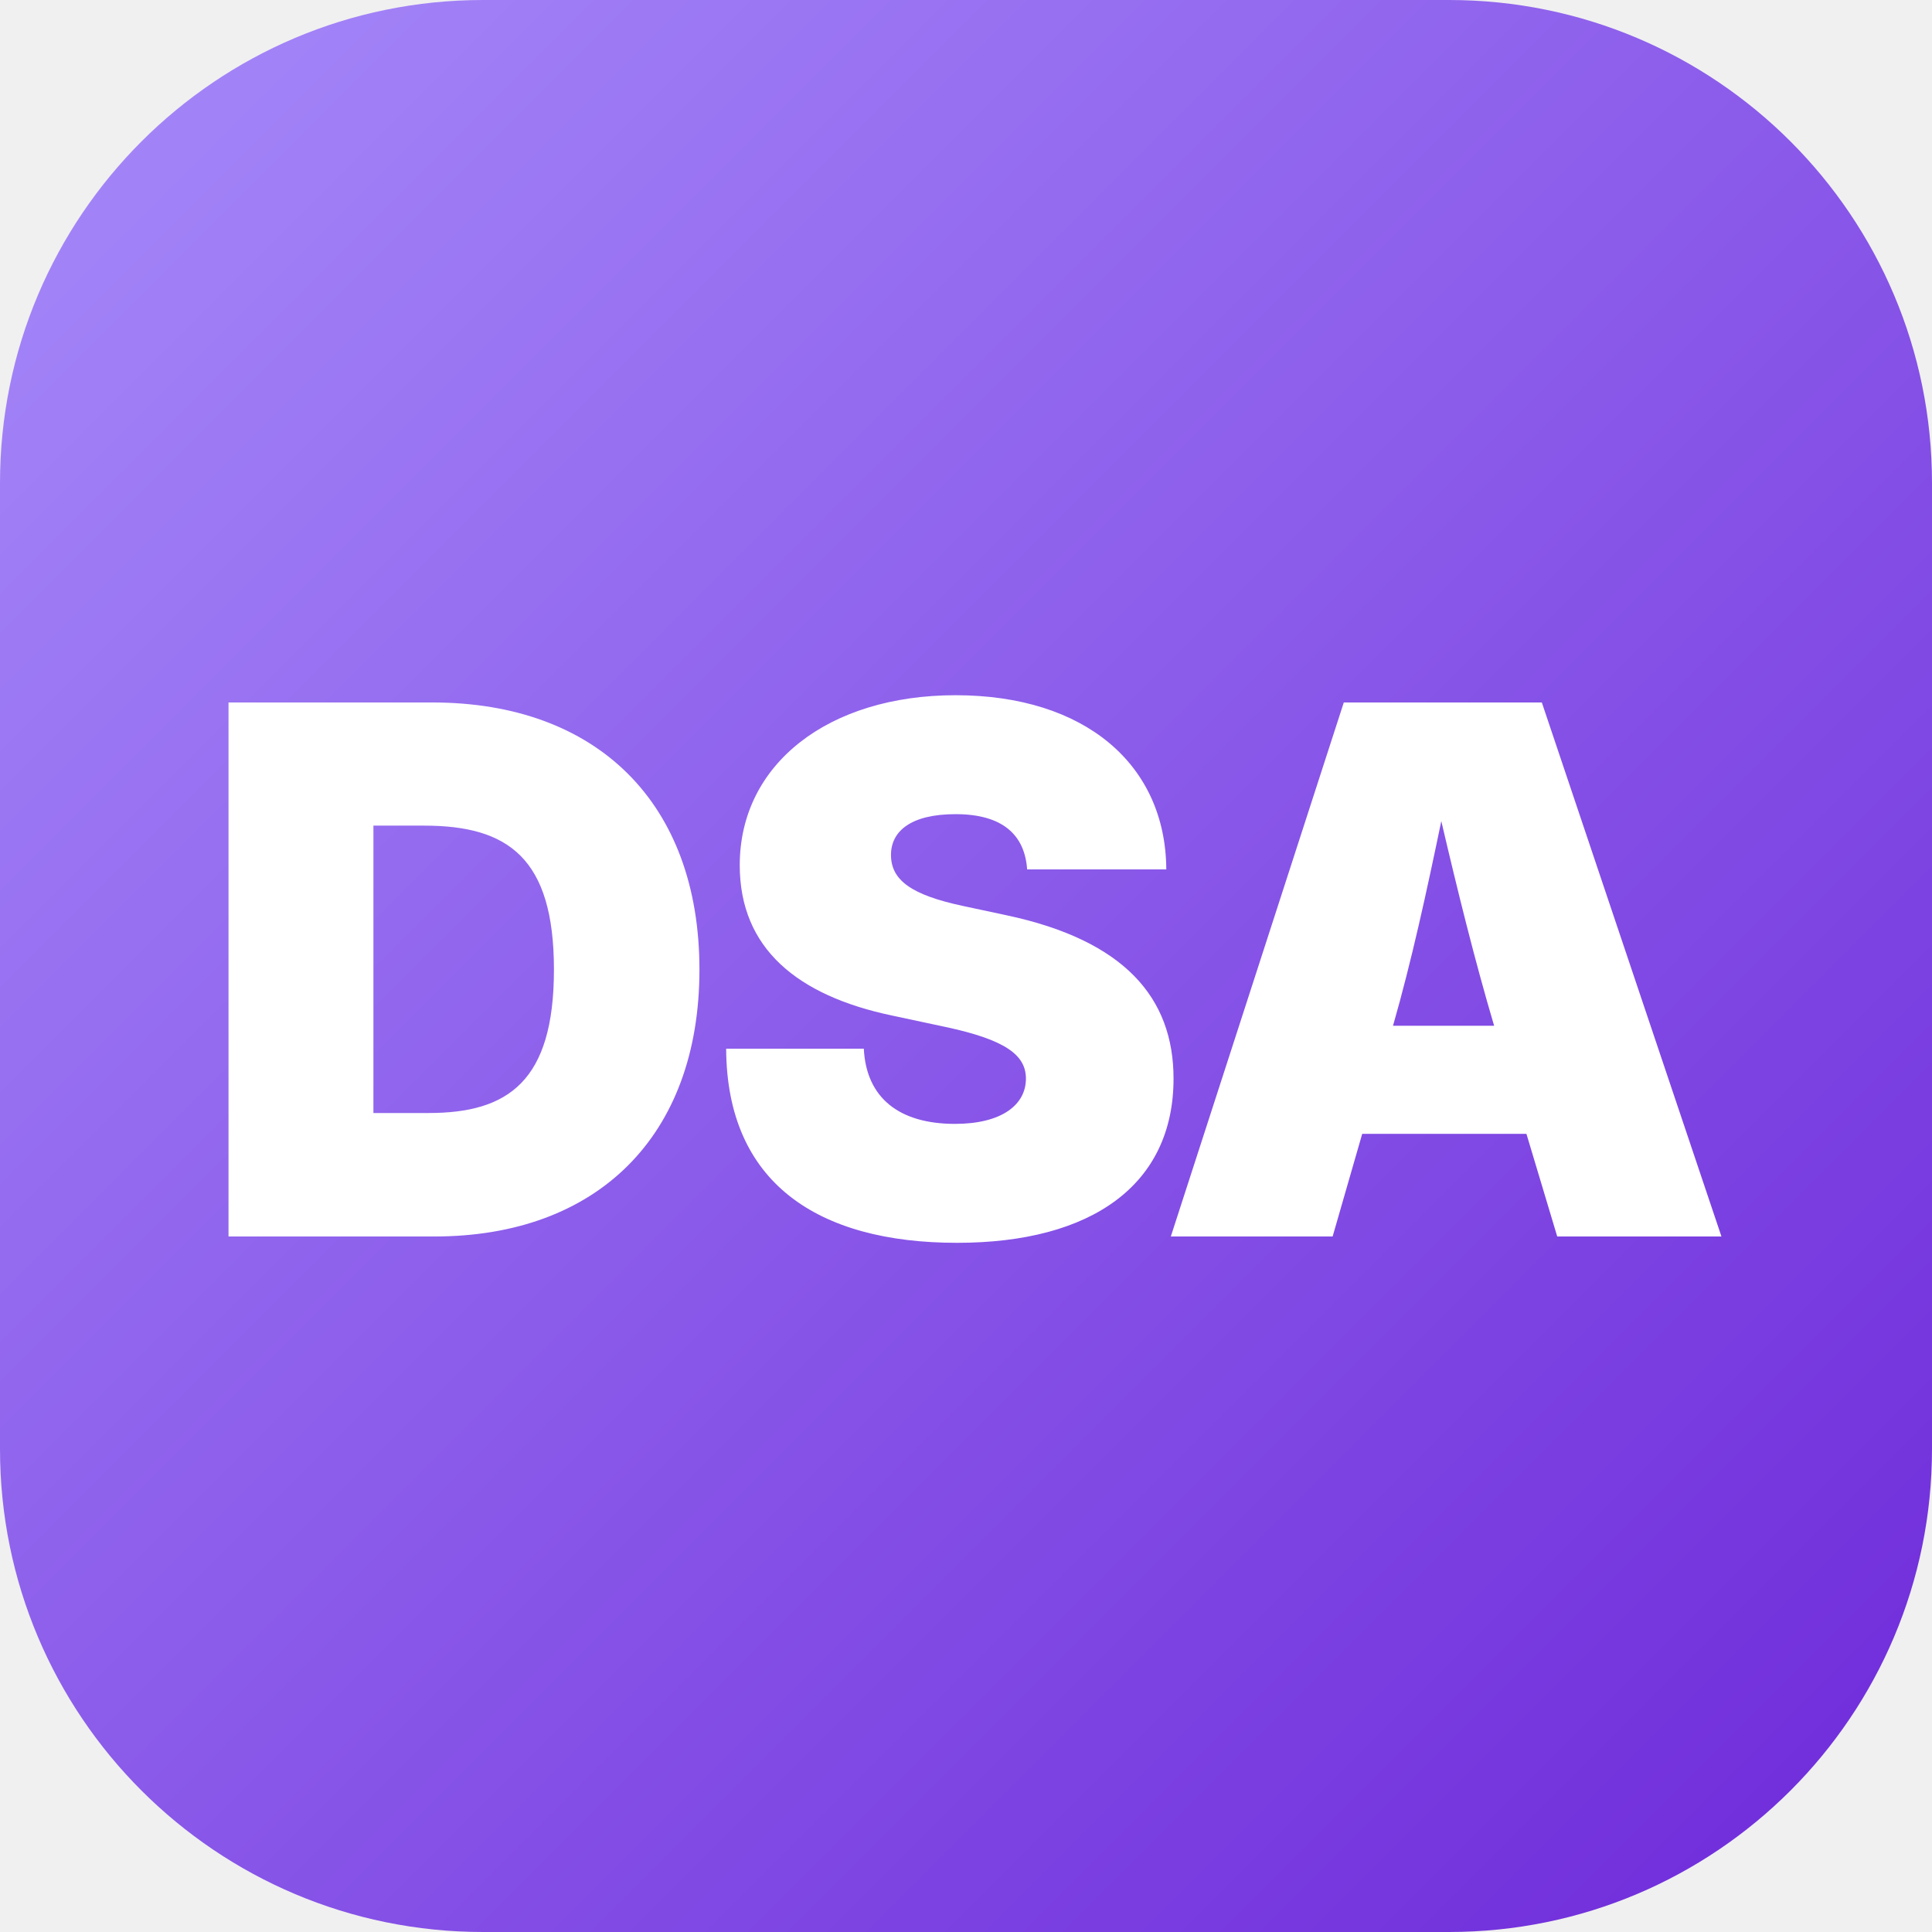
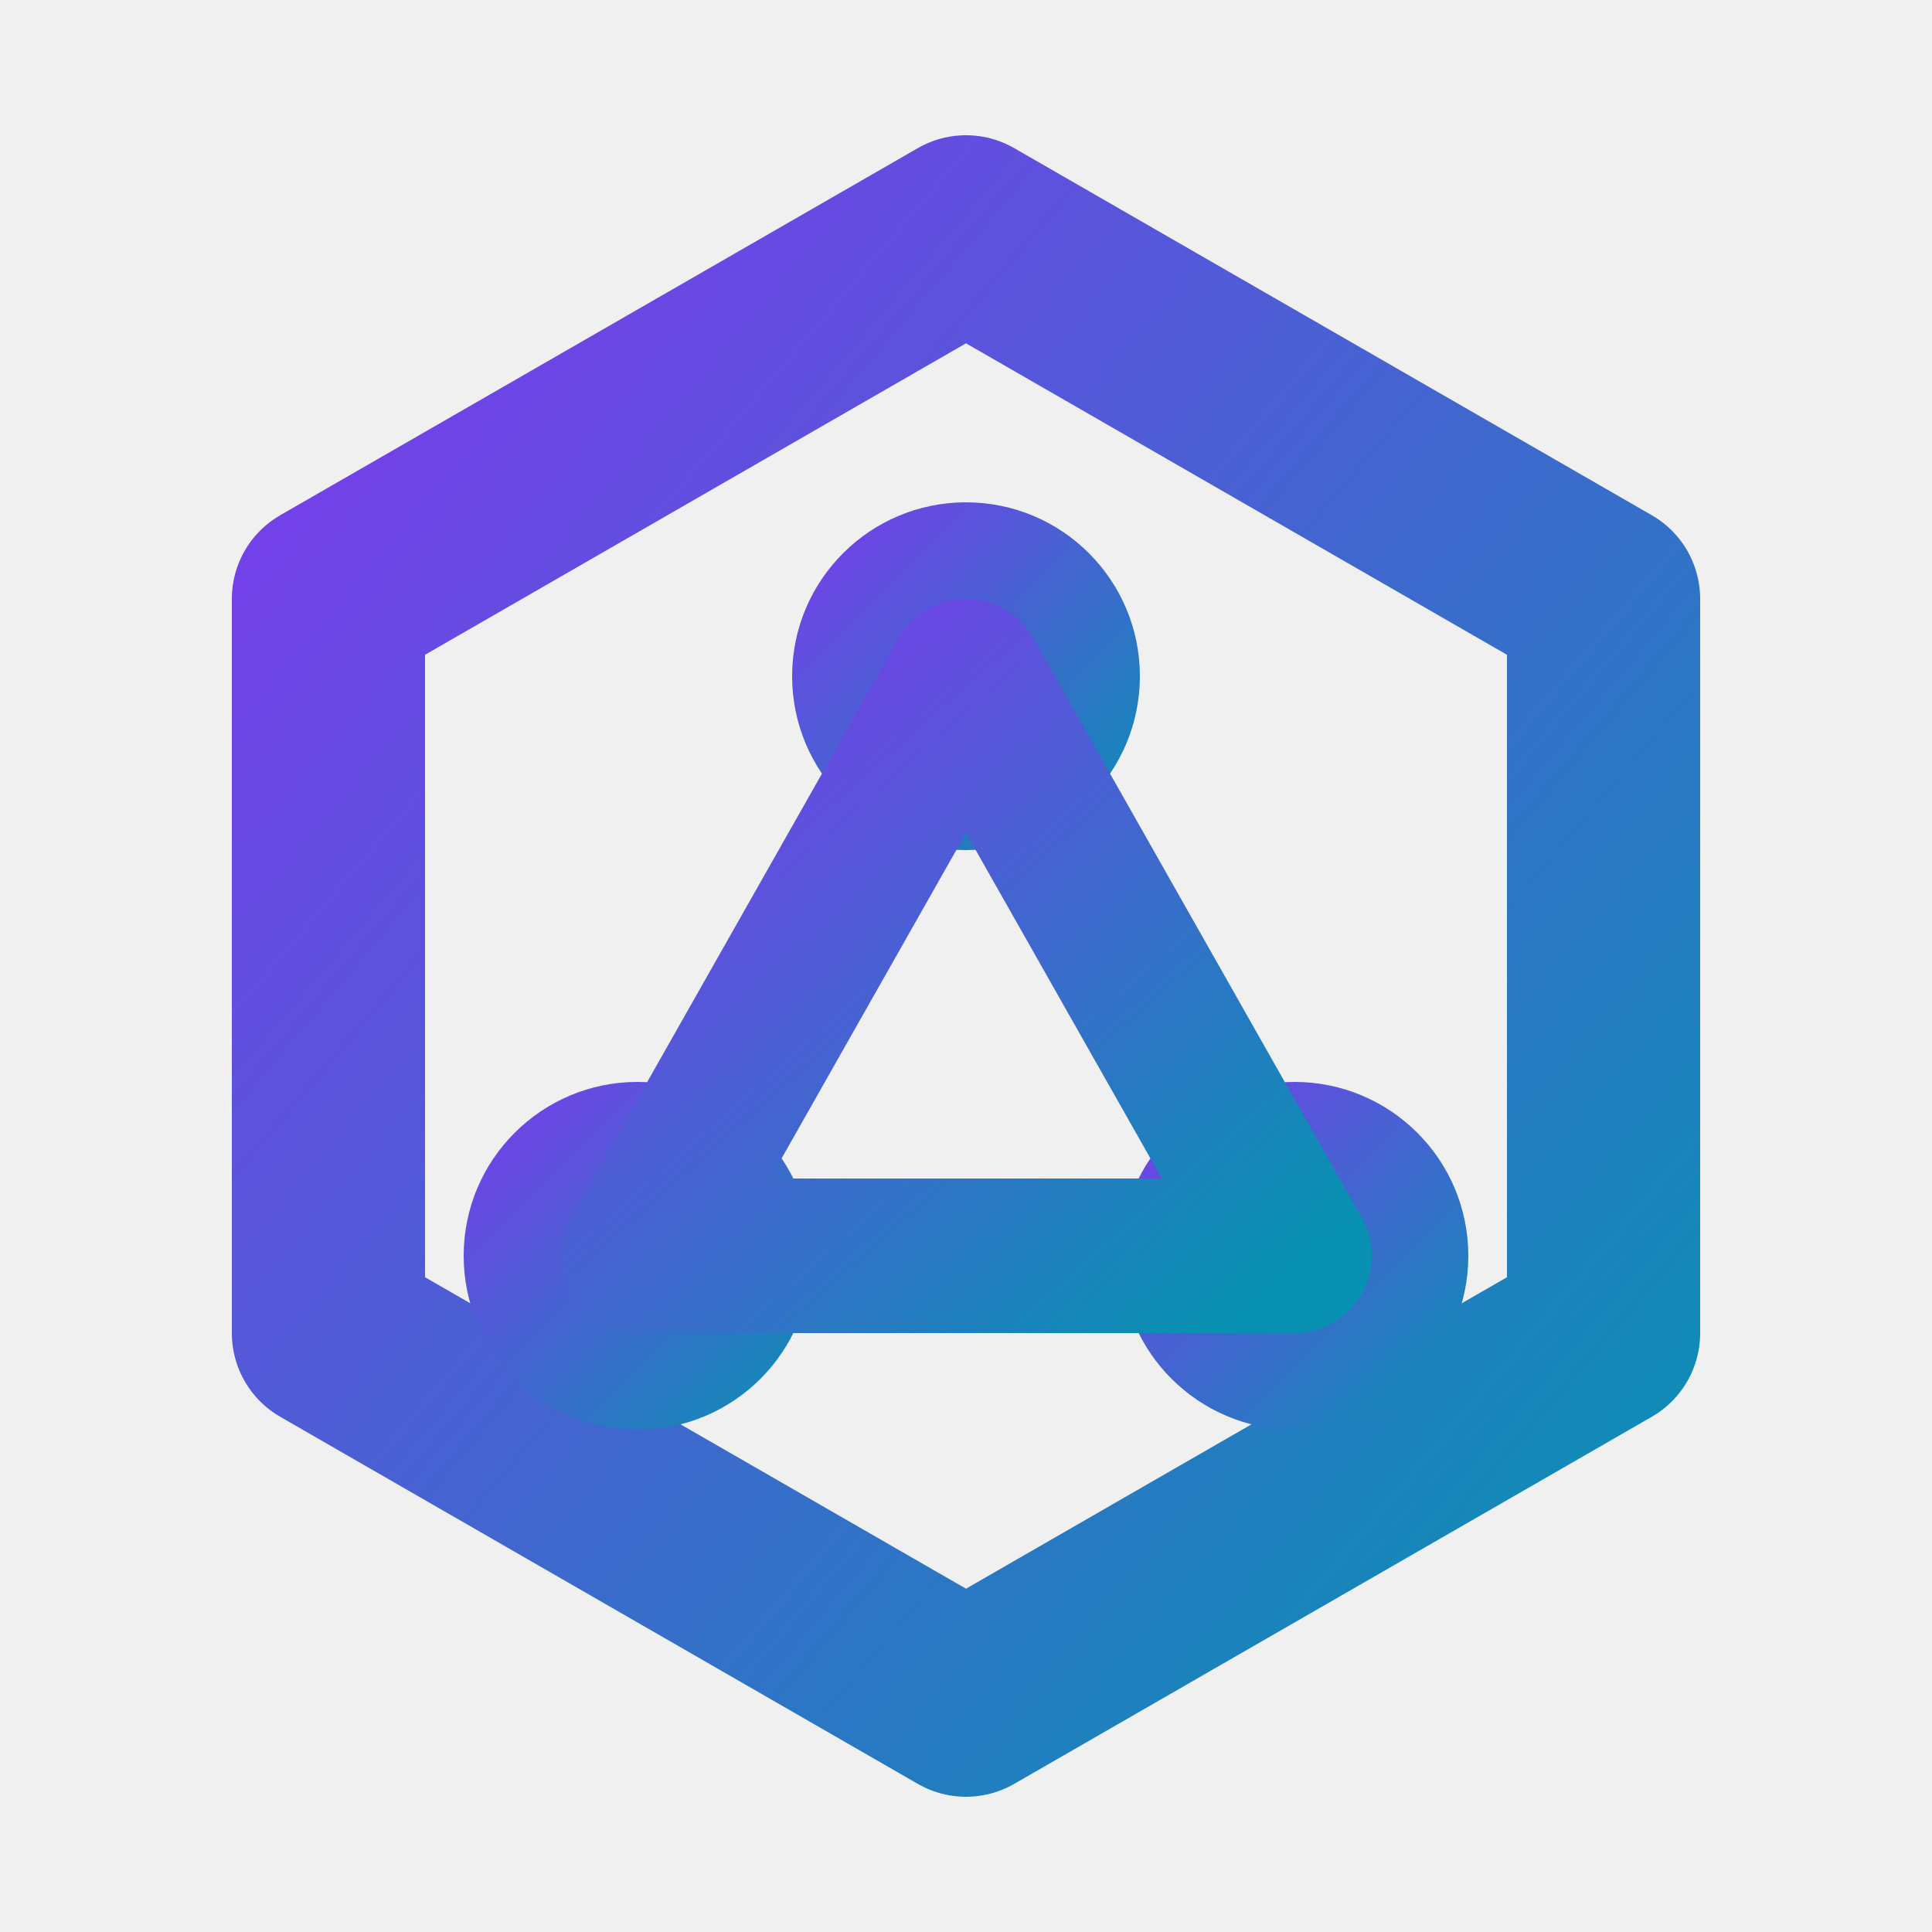
<svg xmlns="http://www.w3.org/2000/svg" viewBox="0 0 100 100">
  <defs>
    <linearGradient id="grad" x1="0%" y1="0%" x2="100%" y2="100%">
-       <stop offset="0%" stop-color="#a78bfa" />
-       <stop offset="100%" stop-color="#6d28d9" />
+       <stop offset="0%" stop-color="#7c3aed" />
+       <stop offset="100%" stop-color="#0891b2" />
    </linearGradient>
  </defs>
-   <rect width="100" height="100" rx="25" fill="url(#grad)" />
-   <text x="50" y="64" font-family="system-ui, -apple-system, sans-serif" font-weight="900" font-size="38" fill="#ffffff" text-anchor="middle" letter-spacing="-1">DSA</text>
+   <path d="M50 12 L83 31 L83 69 L50 88 L17 69 L17 31 Z" fill="none" stroke="url(#grad)" stroke-width="10" stroke-linejoin="round" />
+   <circle cx="50" cy="35" r="9" fill="url(#grad)" />
+   <circle cx="33" cy="65" r="9" fill="url(#grad)" />
+   <circle cx="67" cy="65" r="9" fill="url(#grad)" />
+   <path d="M50 35 L33 65 M33 65 L67 65 M67 65 L50 35" fill="none" stroke="url(#grad)" stroke-width="8" stroke-linecap="round" stroke-linejoin="round" />
</svg>
